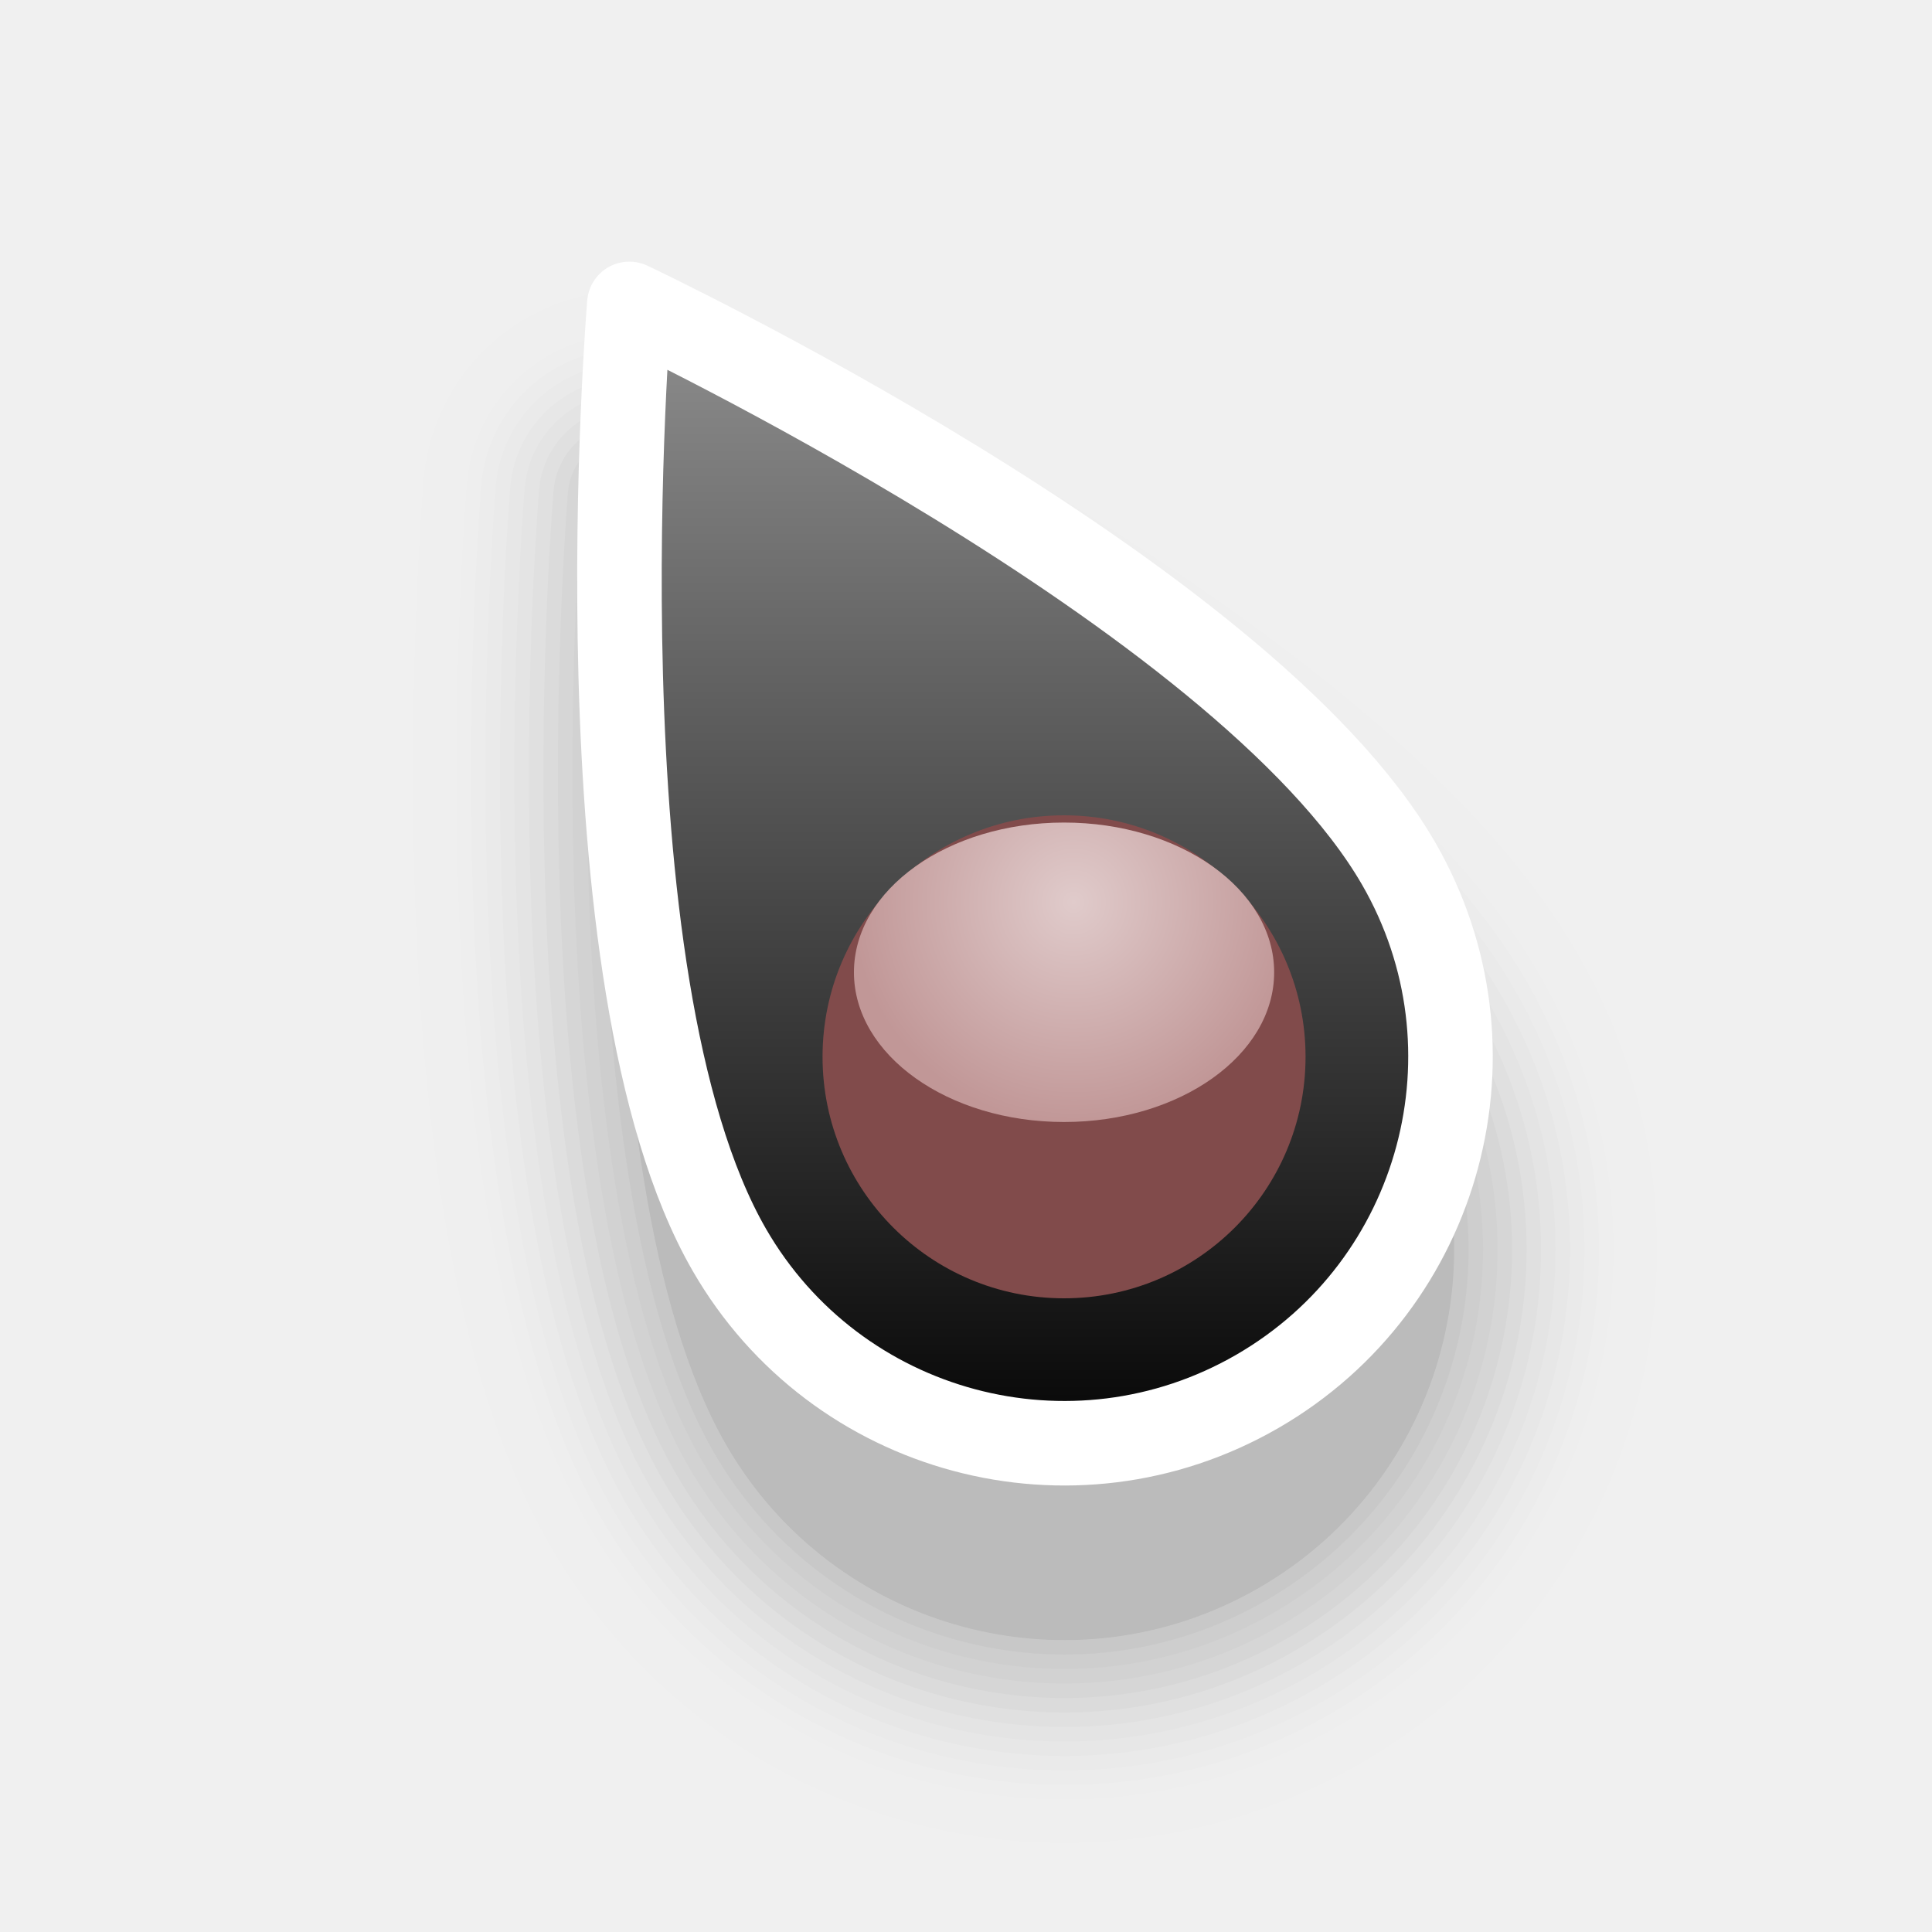
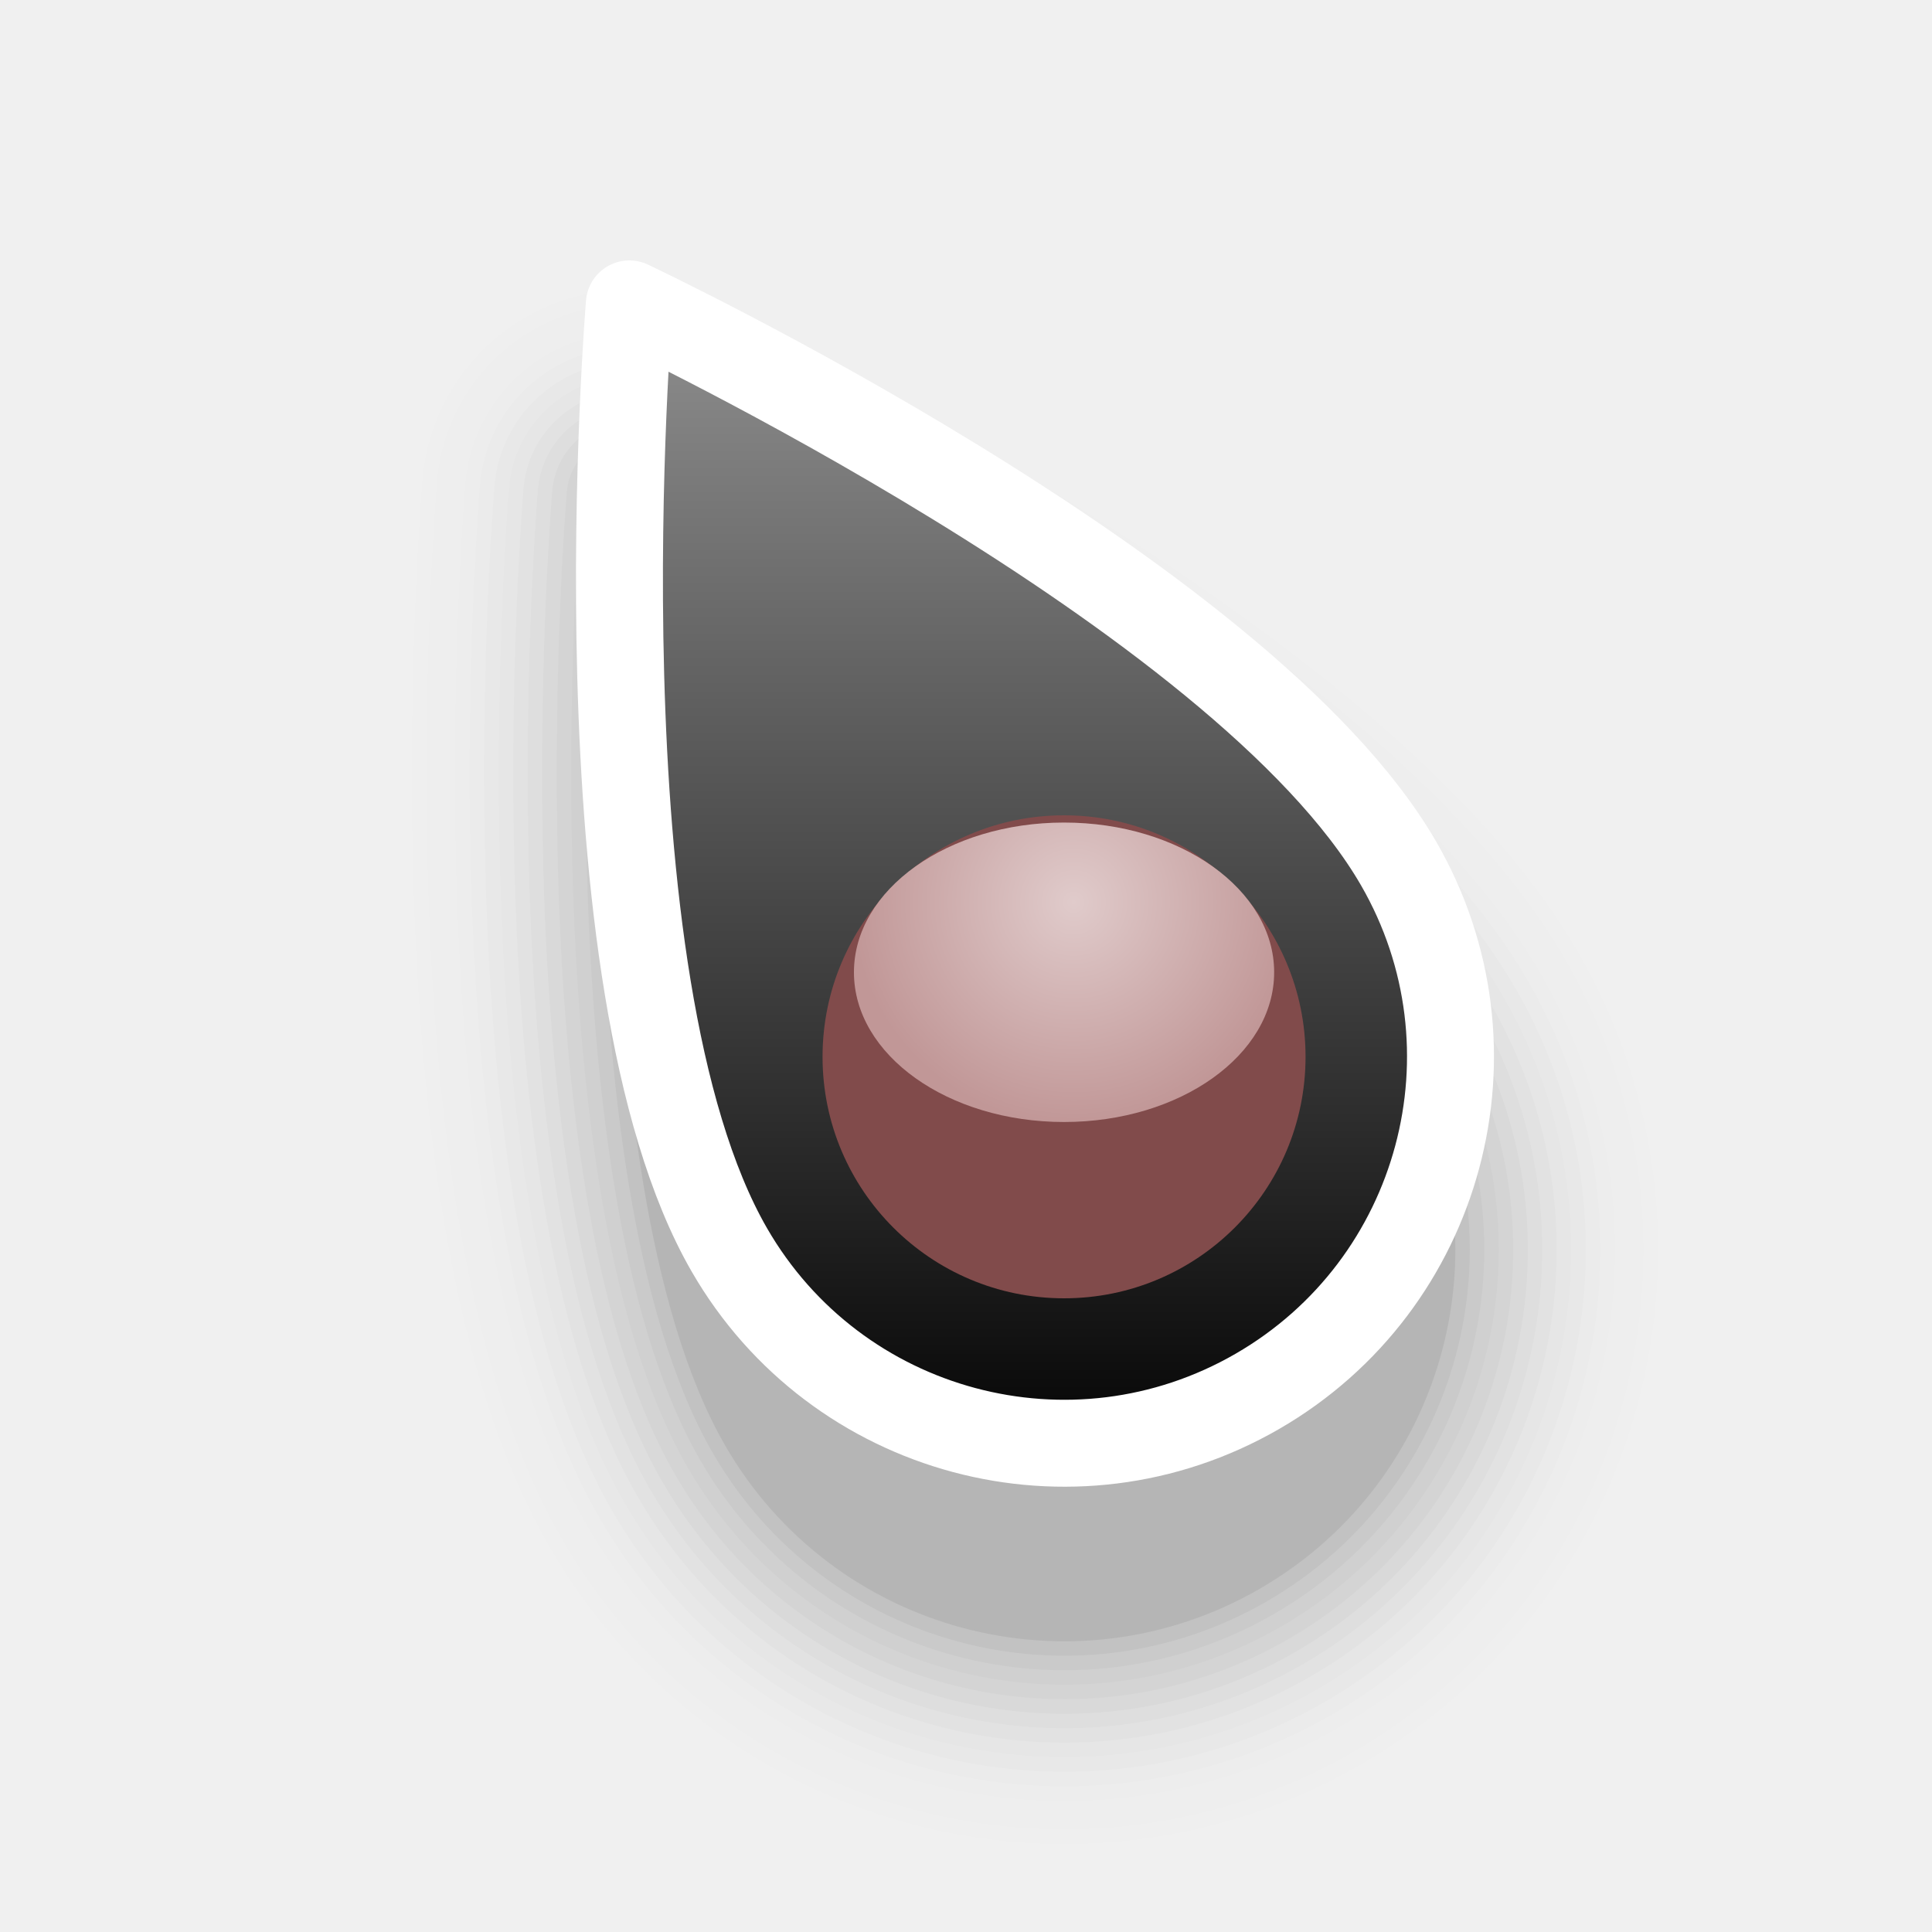
<svg xmlns="http://www.w3.org/2000/svg" width="40" height="40" viewBox="0 0 40 40">
  <linearGradient id="body" x1="0" y1="0" x2="0" y2="1">
    <stop offset="0" stop-color="#909090" />
    <stop offset="1" stop-color="#050505" />
  </linearGradient>
  <linearGradient id="glyph" x1="0" y1="0" x2="0" y2="1">
    <stop offset="0" stop-color="#909090" />
    <stop offset="1" stop-color="#050505" />
  </linearGradient>
-   <g transform="translate(0 4.0)" fill="#000" stroke="#000" stroke-linejoin="round" fill-rule="evenodd">
-     <g opacity="0.067" stroke-width="0.15">
+   <g transform="translate(0 4.0)" opacity="0.248" fill="#000" fill-rule="evenodd" stroke-linejoin="round">
+     <g opacity="1.000">
      <path d="M13.03 6.292C13.03 6.292 25.718 12.268 28.958 17.88A8 8 0 0 1 26.03 28.808A8 8 0 0 1 15.102 25.88C11.862 20.268 13.03 6.292 13.03 6.292Z" />
+       <path d="M13.03 6.292C13.03 6.292 25.718 12.268 28.958 17.88A8 8 0 0 1 26.03 28.808A8 8 0 0 1 15.102 25.88C11.862 20.268 13.03 6.292 13.03 6.292Z" fill="none" stroke="#000" stroke-width="0.2" />
    </g>
-     <g opacity="0.044" stroke-width="0.75">
+     <g opacity="0.407">
      <path d="M13.03 6.292C13.03 6.292 25.718 12.268 28.958 17.88A8 8 0 0 1 26.03 28.808A8 8 0 0 1 15.102 25.88C11.862 20.268 13.03 6.292 13.03 6.292Z" />
+       <path d="M13.03 6.292C13.03 6.292 25.718 12.268 28.958 17.88A8 8 0 0 1 26.03 28.808A8 8 0 0 1 15.102 25.88C11.862 20.268 13.03 6.292 13.03 6.292Z" fill="none" stroke="#000" stroke-width="0.8" />
    </g>
-     <g opacity="0.025" stroke-width="1.35">
+     <g opacity="0.192">
      <path d="M13.03 6.292C13.03 6.292 25.718 12.268 28.958 17.88A8 8 0 0 1 26.03 28.808A8 8 0 0 1 15.102 25.88C11.862 20.268 13.03 6.292 13.03 6.292Z" />
+       <path d="M13.03 6.292C13.03 6.292 25.718 12.268 28.958 17.88A8 8 0 0 1 26.03 28.808A8 8 0 0 1 15.102 25.88C11.862 20.268 13.03 6.292 13.03 6.292Z" fill="none" stroke="#000" stroke-width="1.4" />
    </g>
-     <g opacity="0.019" stroke-width="1.95">
+     <g opacity="0.129">
      <path d="M13.03 6.292C13.03 6.292 25.718 12.268 28.958 17.88A8 8 0 0 1 26.03 28.808A8 8 0 0 1 15.102 25.88C11.862 20.268 13.03 6.292 13.03 6.292Z" />
+       <path d="M13.03 6.292C13.03 6.292 25.718 12.268 28.958 17.88A8 8 0 0 1 26.03 28.808A8 8 0 0 1 15.102 25.88C11.862 20.268 13.03 6.292 13.03 6.292Z" fill="none" stroke="#000" stroke-width="2" />
    </g>
-     <g opacity="0.022" stroke-width="2.55">
+     <g opacity="0.133">
      <path d="M13.03 6.292C13.03 6.292 25.718 12.268 28.958 17.88A8 8 0 0 1 26.03 28.808A8 8 0 0 1 15.102 25.88C11.862 20.268 13.03 6.292 13.03 6.292Z" />
+       <path d="M13.03 6.292C13.03 6.292 25.718 12.268 28.958 17.88A8 8 0 0 1 26.03 28.808A8 8 0 0 1 15.102 25.88C11.862 20.268 13.03 6.292 13.03 6.292Z" fill="none" stroke="#000" stroke-width="2.6" />
    </g>
-     <g opacity="0.023" stroke-width="3.15">
+     <g opacity="0.124">
      <path d="M13.03 6.292C13.03 6.292 25.718 12.268 28.958 17.88A8 8 0 0 1 26.03 28.808A8 8 0 0 1 15.102 25.88C11.862 20.268 13.03 6.292 13.03 6.292Z" />
+       <path d="M13.03 6.292C13.03 6.292 25.718 12.268 28.958 17.88A8 8 0 0 1 26.03 28.808A8 8 0 0 1 15.102 25.88C11.862 20.268 13.03 6.292 13.03 6.292Z" fill="none" stroke="#000" stroke-width="3.2" />
    </g>
-     <g opacity="0.019" stroke-width="3.75">
+     <g opacity="0.095">
      <path d="M13.03 6.292C13.03 6.292 25.718 12.268 28.958 17.88A8 8 0 0 1 26.03 28.808A8 8 0 0 1 15.102 25.88C11.862 20.268 13.03 6.292 13.03 6.292Z" />
+       <path d="M13.03 6.292C13.03 6.292 25.718 12.268 28.958 17.88A8 8 0 0 1 26.03 28.808A8 8 0 0 1 15.102 25.88C11.862 20.268 13.03 6.292 13.03 6.292Z" fill="none" stroke="#000" stroke-width="3.8" />
    </g>
-     <g opacity="0.015" stroke-width="4.35">
+     <g opacity="0.071">
      <path d="M13.03 6.292C13.03 6.292 25.718 12.268 28.958 17.88A8 8 0 0 1 26.03 28.808A8 8 0 0 1 15.102 25.88C11.862 20.268 13.03 6.292 13.03 6.292Z" />
+       <path d="M13.03 6.292C13.03 6.292 25.718 12.268 28.958 17.88A8 8 0 0 1 26.03 28.808A8 8 0 0 1 15.102 25.88C11.862 20.268 13.03 6.292 13.03 6.292Z" fill="none" stroke="#000" stroke-width="4.4" />
    </g>
-     <g opacity="0.013" stroke-width="4.95">
+     <g opacity="0.058">
      <path d="M13.03 6.292C13.03 6.292 25.718 12.268 28.958 17.88A8 8 0 0 1 26.03 28.808A8 8 0 0 1 15.102 25.88C11.862 20.268 13.03 6.292 13.03 6.292Z" />
+       <path d="M13.03 6.292C13.03 6.292 25.718 12.268 28.958 17.88A8 8 0 0 1 26.03 28.808A8 8 0 0 1 15.102 25.88C11.862 20.268 13.03 6.292 13.03 6.292Z" fill="none" stroke="#000" stroke-width="5" />
    </g>
-     <g opacity="0.011" stroke-width="5.55">
+     <g opacity="0.048">
      <path d="M13.03 6.292C13.03 6.292 25.718 12.268 28.958 17.88A8 8 0 0 1 26.03 28.808A8 8 0 0 1 15.102 25.88C11.862 20.268 13.03 6.292 13.03 6.292Z" />
+       <path d="M13.03 6.292C13.03 6.292 25.718 12.268 28.958 17.88A8 8 0 0 1 26.03 28.808A8 8 0 0 1 15.102 25.88C11.862 20.268 13.03 6.292 13.03 6.292Z" fill="none" stroke="#000" stroke-width="5.6" />
    </g>
-     <g opacity="0.008" stroke-width="6.15">
+     <g opacity="0.034">
      <path d="M13.03 6.292C13.03 6.292 25.718 12.268 28.958 17.88A8 8 0 0 1 26.03 28.808A8 8 0 0 1 15.102 25.88C11.862 20.268 13.03 6.292 13.03 6.292Z" />
+       <path d="M13.03 6.292C13.03 6.292 25.718 12.268 28.958 17.88A8 8 0 0 1 26.03 28.808A8 8 0 0 1 15.102 25.88C11.862 20.268 13.03 6.292 13.03 6.292Z" fill="none" stroke="#000" stroke-width="6.2" />
    </g>
-     <g opacity="0.004" stroke-width="6.75">
+     <g opacity="0.017">
      <path d="M13.03 6.292C13.03 6.292 25.718 12.268 28.958 17.88A8 8 0 0 1 26.03 28.808A8 8 0 0 1 15.102 25.88C11.862 20.268 13.03 6.292 13.03 6.292Z" />
+       <path d="M13.03 6.292C13.03 6.292 25.718 12.268 28.958 17.88A8 8 0 0 1 26.03 28.808A8 8 0 0 1 15.102 25.88C11.862 20.268 13.03 6.292 13.03 6.292Z" fill="none" stroke="#000" stroke-width="6.8" />
    </g>
-     <g opacity="0.003" stroke-width="7.35">
+     <g opacity="0.012">
      <path d="M13.03 6.292C13.03 6.292 25.718 12.268 28.958 17.88A8 8 0 0 1 26.03 28.808A8 8 0 0 1 15.102 25.88C11.862 20.268 13.03 6.292 13.03 6.292Z" />
+       <path d="M13.03 6.292C13.03 6.292 25.718 12.268 28.958 17.88A8 8 0 0 1 26.03 28.808A8 8 0 0 1 15.102 25.88C11.862 20.268 13.03 6.292 13.03 6.292Z" fill="none" stroke="#000" stroke-width="7.4" />
    </g>
-     <g opacity="0.003" stroke-width="7.95">
+     <g opacity="0.012">
      <path d="M13.03 6.292C13.03 6.292 25.718 12.268 28.958 17.88A8 8 0 0 1 26.03 28.808A8 8 0 0 1 15.102 25.88C11.862 20.268 13.03 6.292 13.03 6.292Z" />
+       <path d="M13.03 6.292C13.03 6.292 25.718 12.268 28.958 17.88A8 8 0 0 1 26.03 28.808A8 8 0 0 1 15.102 25.88C11.862 20.268 13.03 6.292 13.03 6.292Z" fill="none" stroke="#000" stroke-width="8" />
    </g>
-     <g opacity="0.004" stroke-width="8.55">
+     <g opacity="0.016">
      <path d="M13.03 6.292C13.03 6.292 25.718 12.268 28.958 17.88A8 8 0 0 1 26.03 28.808A8 8 0 0 1 15.102 25.88C11.862 20.268 13.03 6.292 13.03 6.292Z" />
+       <path d="M13.03 6.292C13.03 6.292 25.718 12.268 28.958 17.88A8 8 0 0 1 26.03 28.808A8 8 0 0 1 15.102 25.88C11.862 20.268 13.03 6.292 13.03 6.292Z" fill="none" stroke="#000" stroke-width="8.6" />
    </g>
  </g>
-   <path d="M13.03 6.292C13.03 6.292 25.718 12.268 28.958 17.88A8 8 0 0 1 26.03 28.808A8 8 0 0 1 15.102 25.88C11.862 20.268 13.03 6.292 13.03 6.292Z" fill="url(#body)" fill-rule="evenodd" stroke="#ffffff" stroke-width="1.75" stroke-linejoin="round" />
+   <path d="M13.03 6.292C13.03 6.292 25.718 12.268 28.958 17.88A8 8 0 0 1 26.03 28.808A8 8 0 0 1 15.102 25.88C11.862 20.268 13.03 6.292 13.03 6.292Z" fill="url(#body)" fill-rule="evenodd" stroke="#ffffff" stroke-width="1.8" stroke-linejoin="round" />
  <radialGradient id="hi" gradientUnits="userSpaceOnUse" cx="22.23" cy="18.68" r="4.6">
    <stop offset="0" stop-color="#e0cbcb" />
    <stop offset="1" stop-color="#c19797" />
  </radialGradient>
  <circle cx="22.03" cy="21.88" r="5" fill="#814b4b" />
  <ellipse cx="22.03" cy="20.13" rx="4.35" ry="3.1" fill="url(#hi)" />
</svg>
